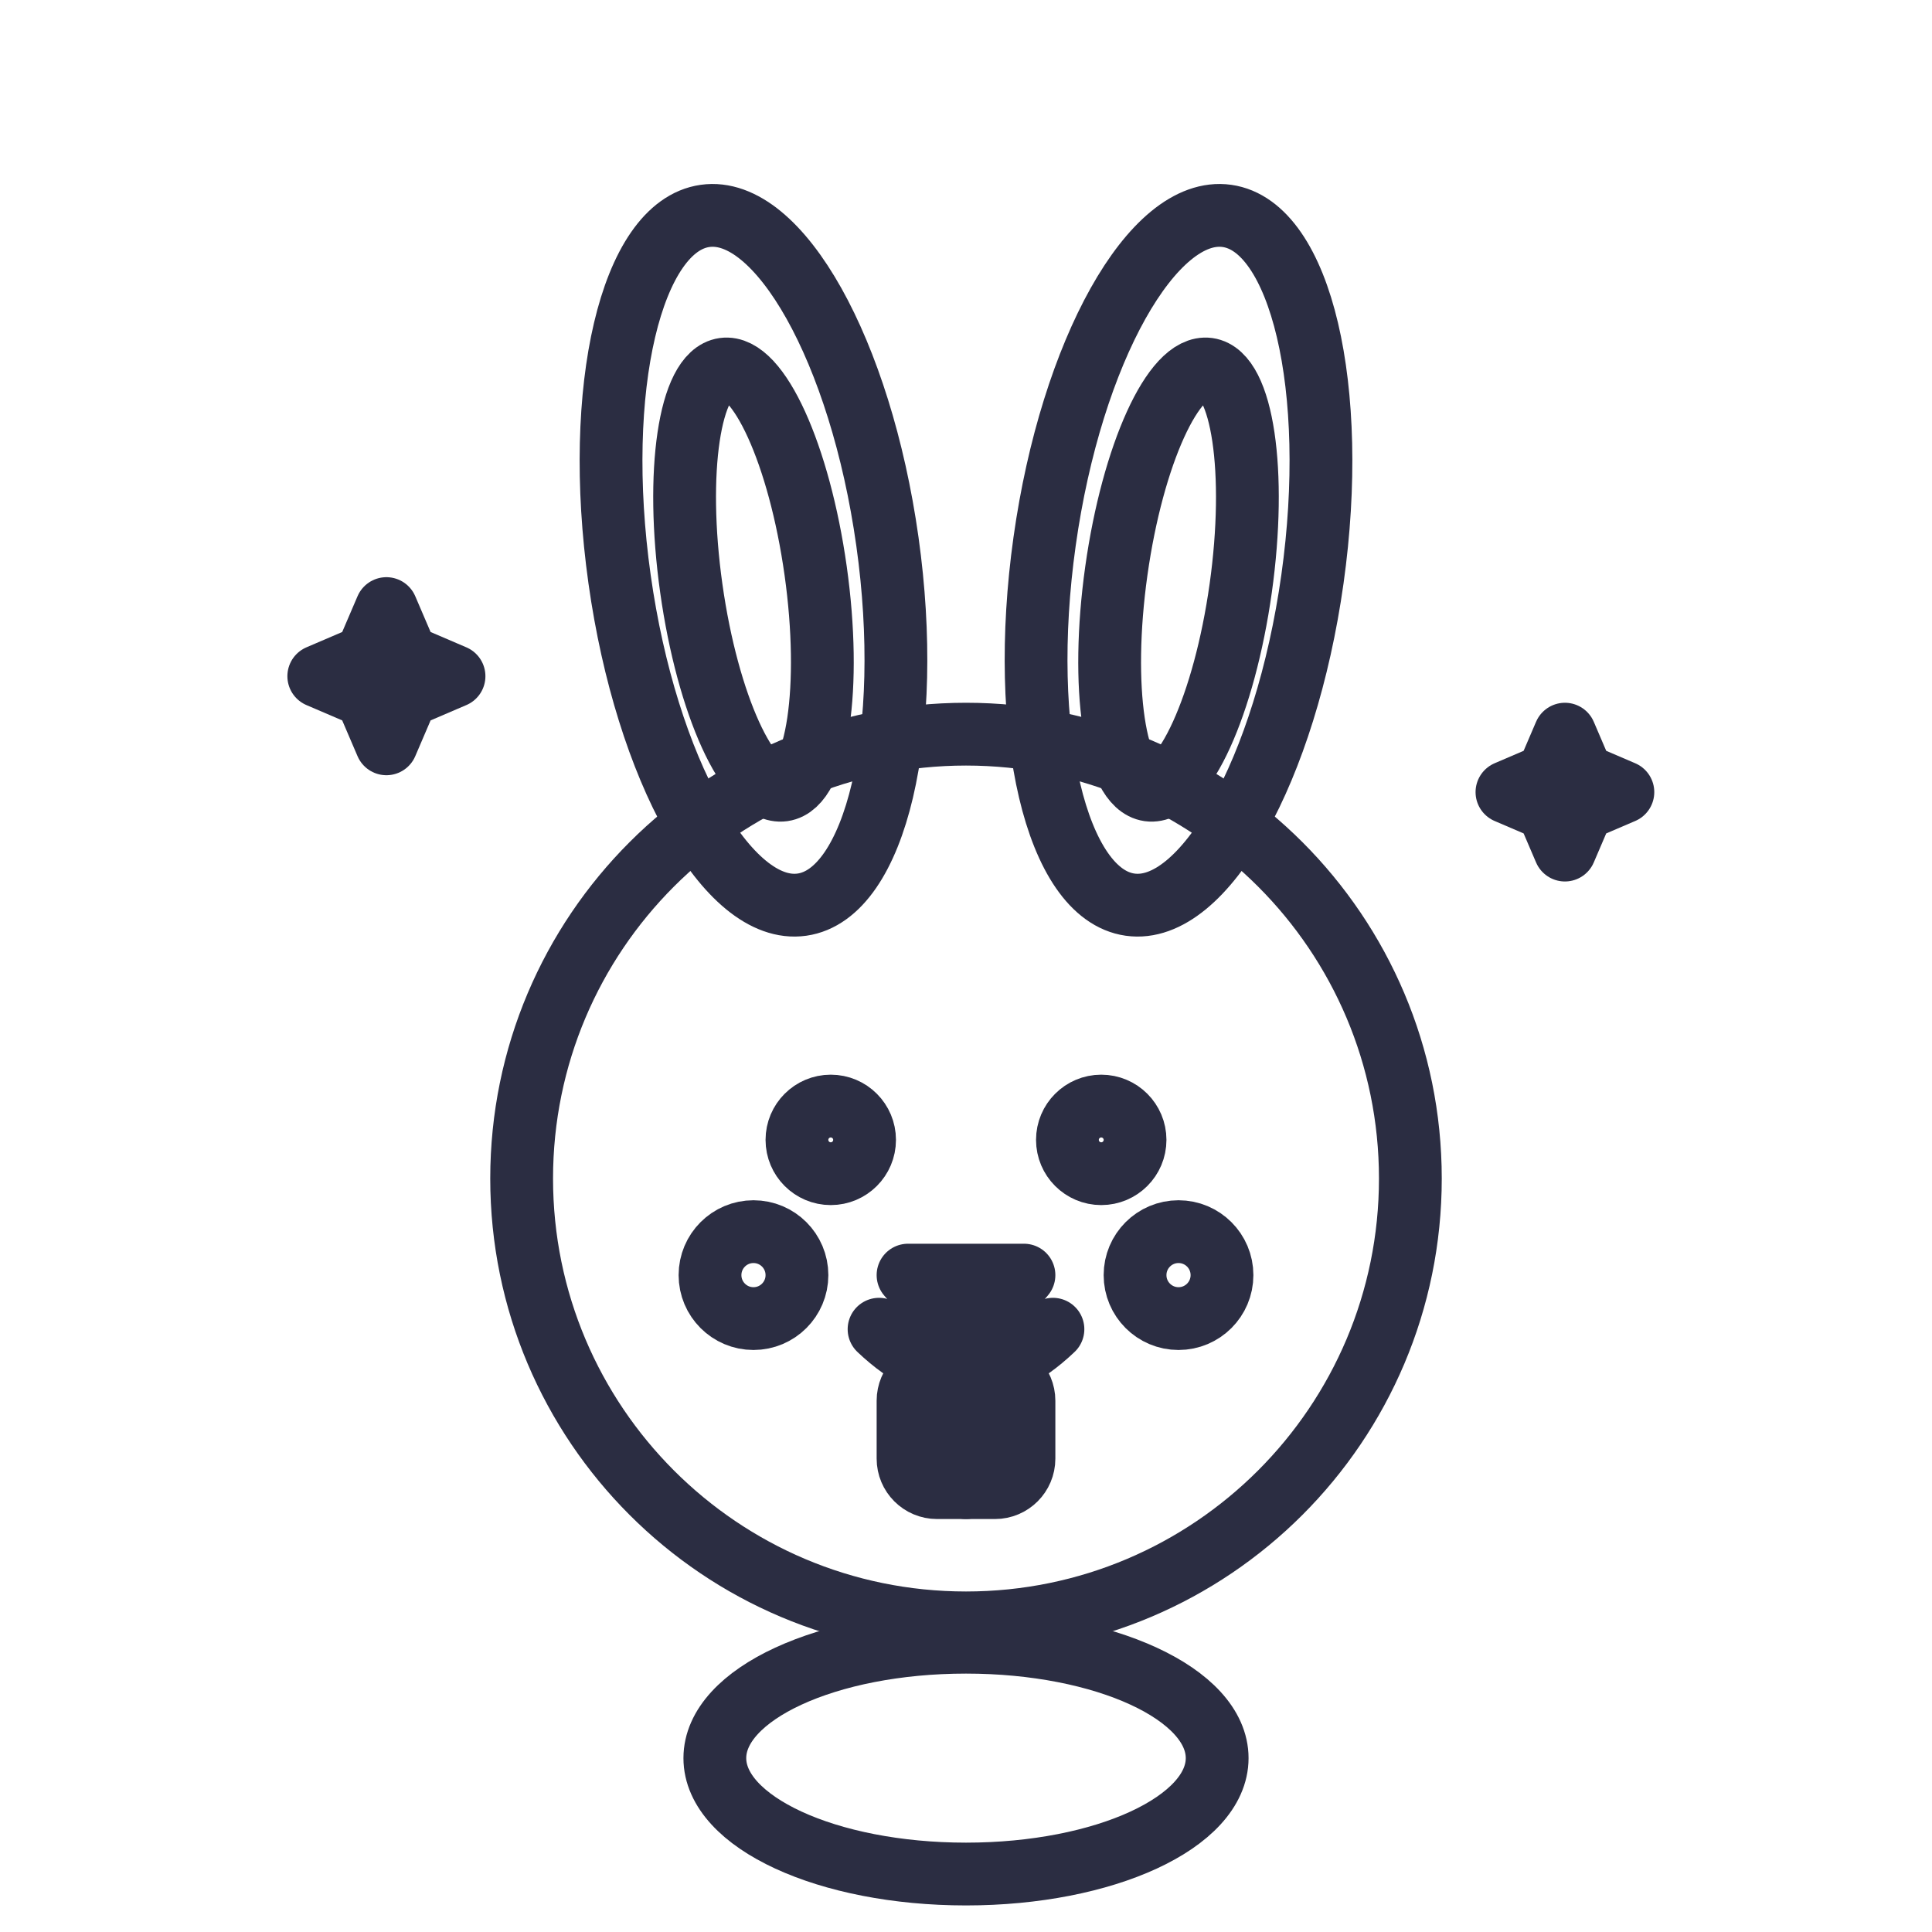
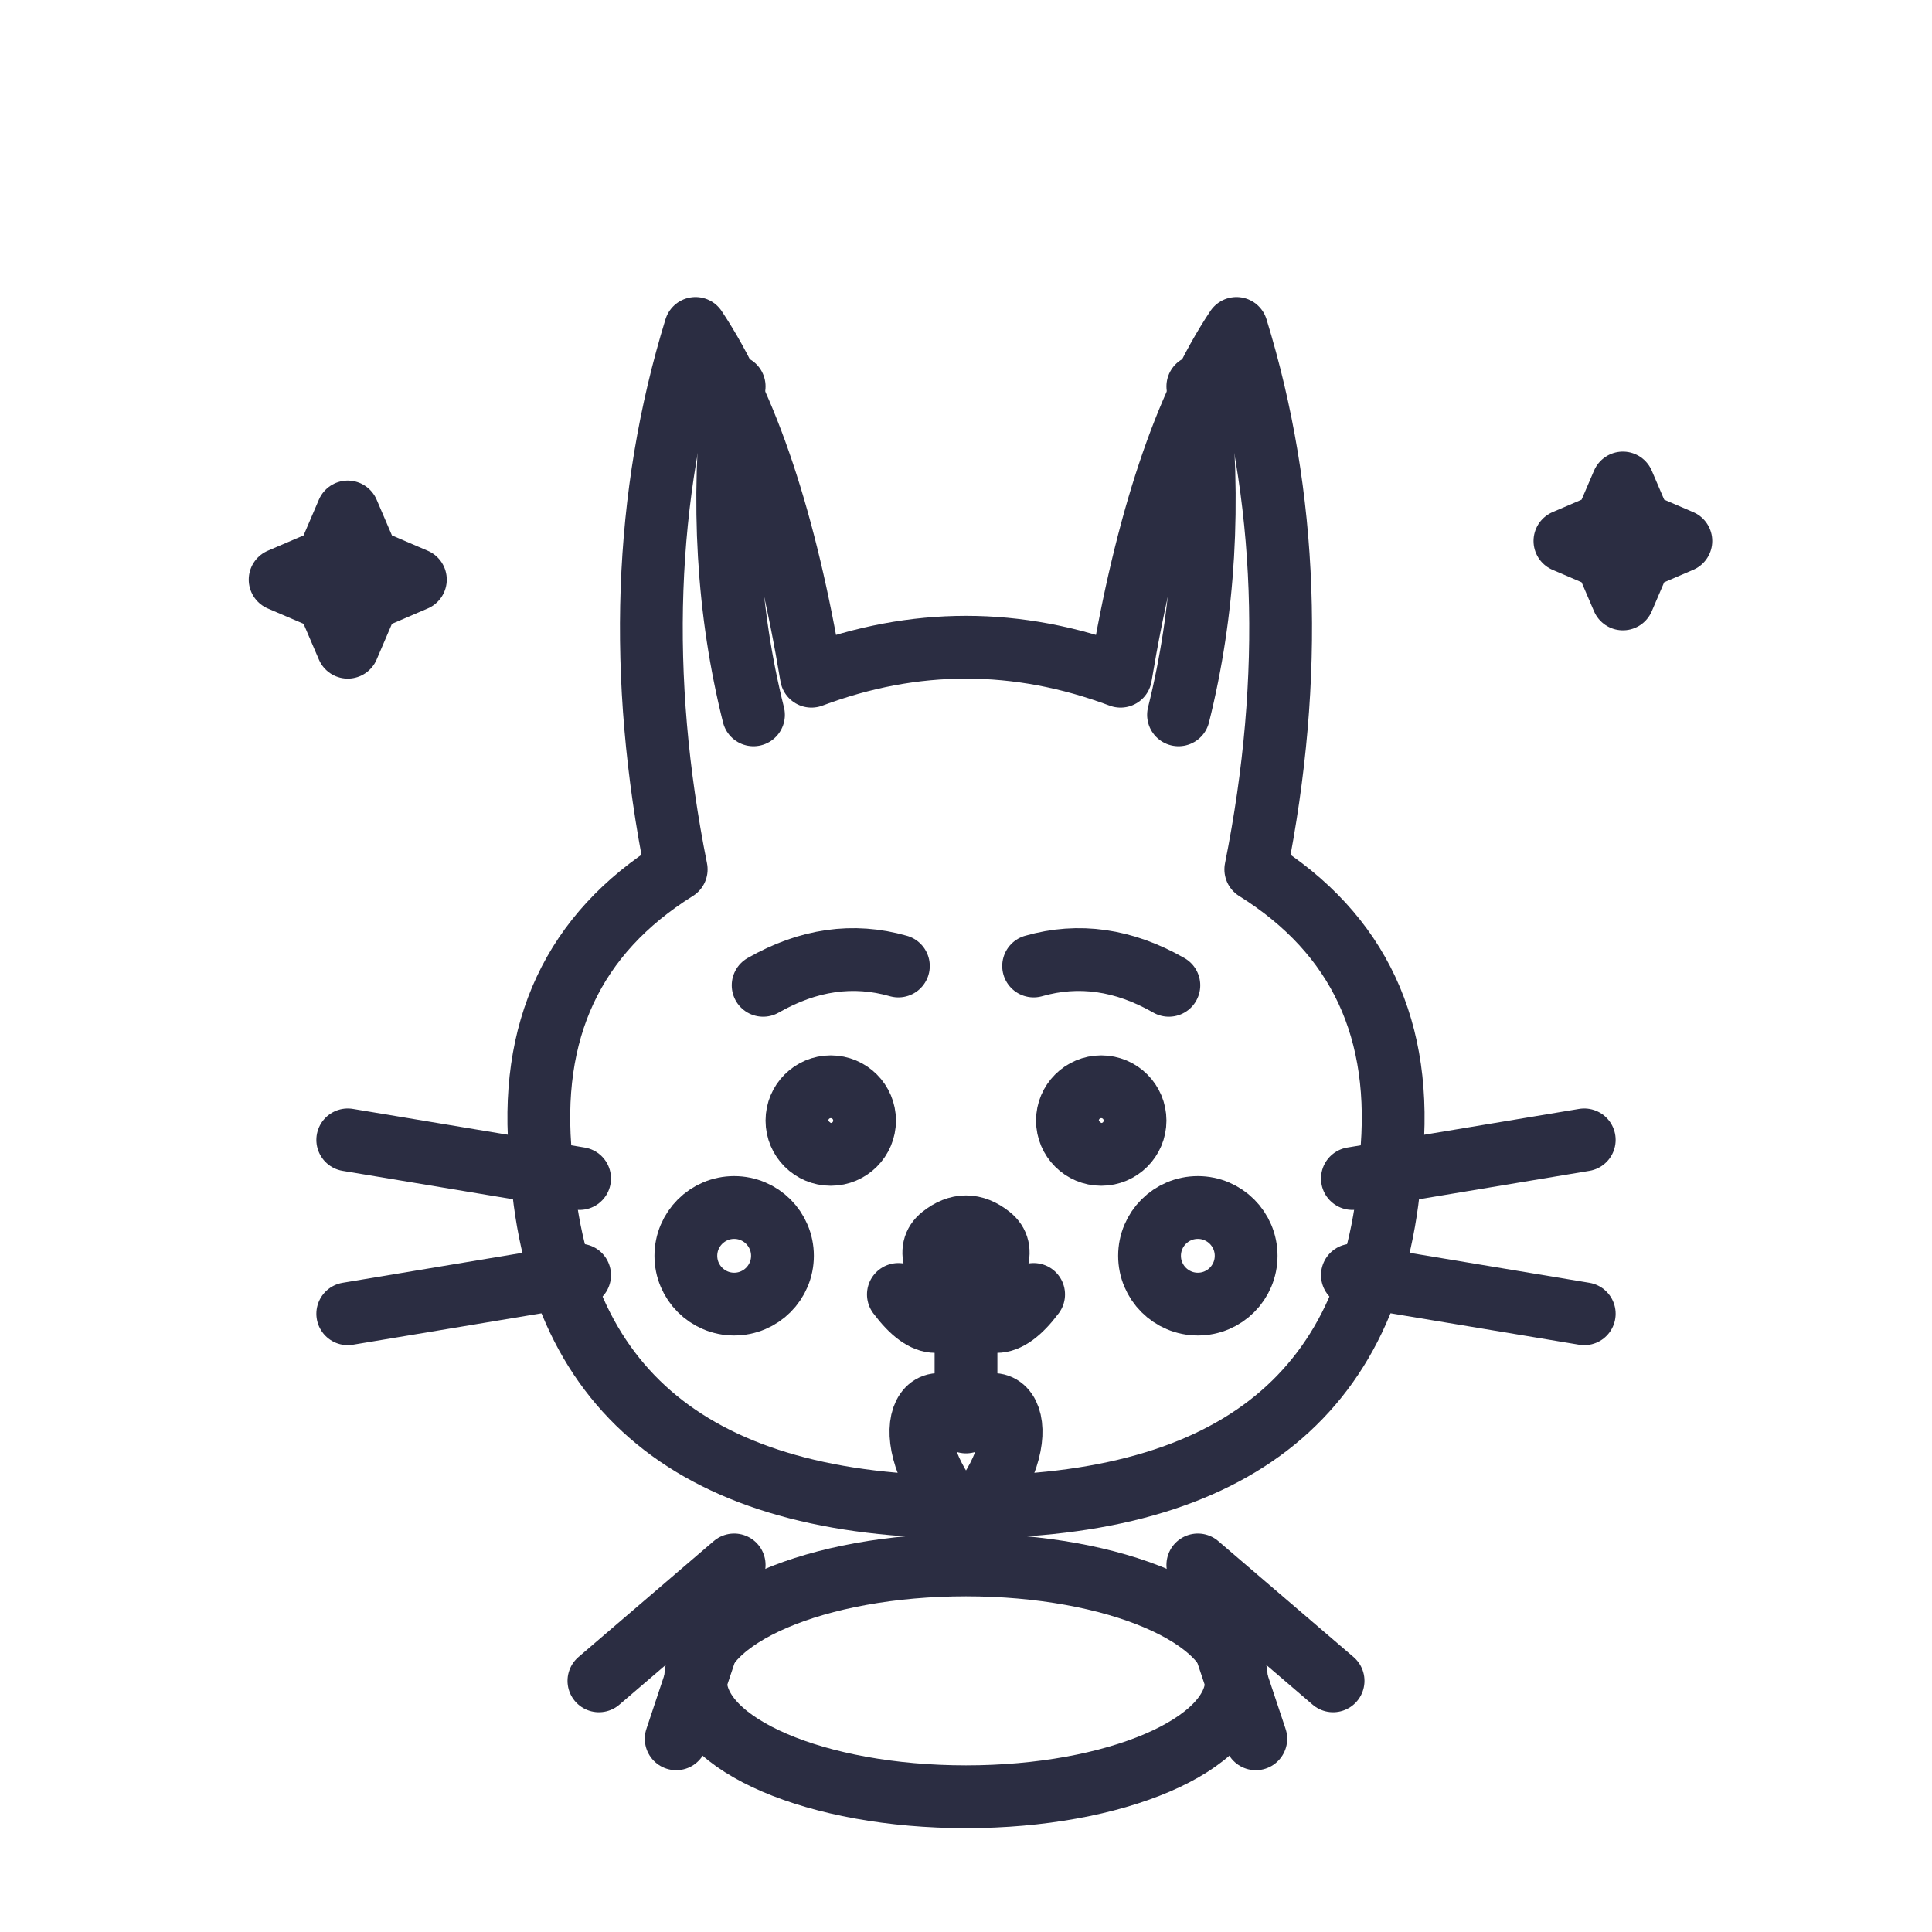
<svg xmlns="http://www.w3.org/2000/svg" viewBox="0 0 200 200">
  <g fill="none" stroke="#2b2d42" stroke-width="6.5" stroke-linecap="round" stroke-linejoin="round">
-     <circle cx="100" cy="122" r="46" />
-     <ellipse cx="78" cy="58" rx="14" ry="36" transform="rotate(-8 78 58)" />
-     <ellipse cx="122" cy="58" rx="14" ry="36" transform="rotate(8 122 58)" />
-     <ellipse cx="78" cy="60" rx="6.5" ry="22" transform="rotate(-8 78 60)" />
-     <ellipse cx="122" cy="60" rx="6.5" ry="22" transform="rotate(8 122 60)" />
-     <circle cx="86" cy="118" r="3.5" />
-     <circle cx="114" cy="118" r="3.5" />
-     <path d="M91 137.6 Q100 146.15 109 137.6" />
-     <circle cx="78" cy="132" r="4.5" />
-     <circle cx="122" cy="132" r="4.5" />
-     <polygon points="94,132 106,132 100,139" />
-     <rect x="94" y="142" width="12" height="12" rx="3" />
-     <path d="M100 142L100 154" />
-     <ellipse cx="100" cy="182" rx="26" ry="12" />
-     <polygon points="40,63 42.1,67.9 47,70 42.1,72.1 40,77 37.9,72.1 33,70 37.9,67.9" />
-     <polygon points="162,76 163.8,80.2 168,82 163.8,83.8 162,88 160.2,83.8 156,82 160.2,80.2" />
+     <path d="M100 156 Q58 156 56 120 Q54 100 70 90 Q64 60 72 34 Q80 46 84 70 Q100 64 116 70 Q120 46 128 34 Q136 60 130 90 Q146 100 144 120 Q142 156 100 156 Z" />
+     <ellipse cx="100" cy="174" rx="28" ry="12" />
+     <path d="M76 162 L70 180 M76 162 L62 174" />
+     <path d="M124 162 L130 180 M124 162 L138 174" />
+     <path d="M76 40 Q74 58 78 74 M124 40 Q126 58 122 74" />
+     <path d="M79 102 Q86 98 93 100" />
+     <path d="M107 100 Q114 98 121 102" />
+     <circle cx="86" cy="116" r="3.5" />
+     <circle cx="114" cy="116" r="3.5" />
+     <circle cx="87.225" cy="114.6" r="1.19" />
+     <circle cx="115.225" cy="114.6" r="1.19" />
+     <path d="M100 135 Q95 130 97.5 128 Q100 126 102.5 128 Q105 130 100 135 Z" />
+     <path d="M93 134 Q97.2 139.6 100 134" />
+     <path d="M100 134 Q102.8 139.6 107 134" />
+     <circle cx="76" cy="130" r="5" />
+     <circle cx="124" cy="130" r="5" />
+     <path d="M100 134L100 146" />
+     <path d="M60 122 L36 118 M60 132 L36 136" />
+     <path d="M140 122 L164 118 M140 132 L164 136" />
+     <path d="M100 157.6 C92 148.8 95.84 142 100 147.2 C104.16 142 108 148.8 100 157.6 Z" />
+     <polygon points="36,53 38.1,57.9 43,60 38.1,62.1 36,67 33.9,62.1 29,60 33.9,57.9" />
+     <polygon points="168,50 169.8,54.2 174,56 169.8,57.8 168,62 166.2,57.8 162,56 166.2,54.2" />
  </g>
</svg>
